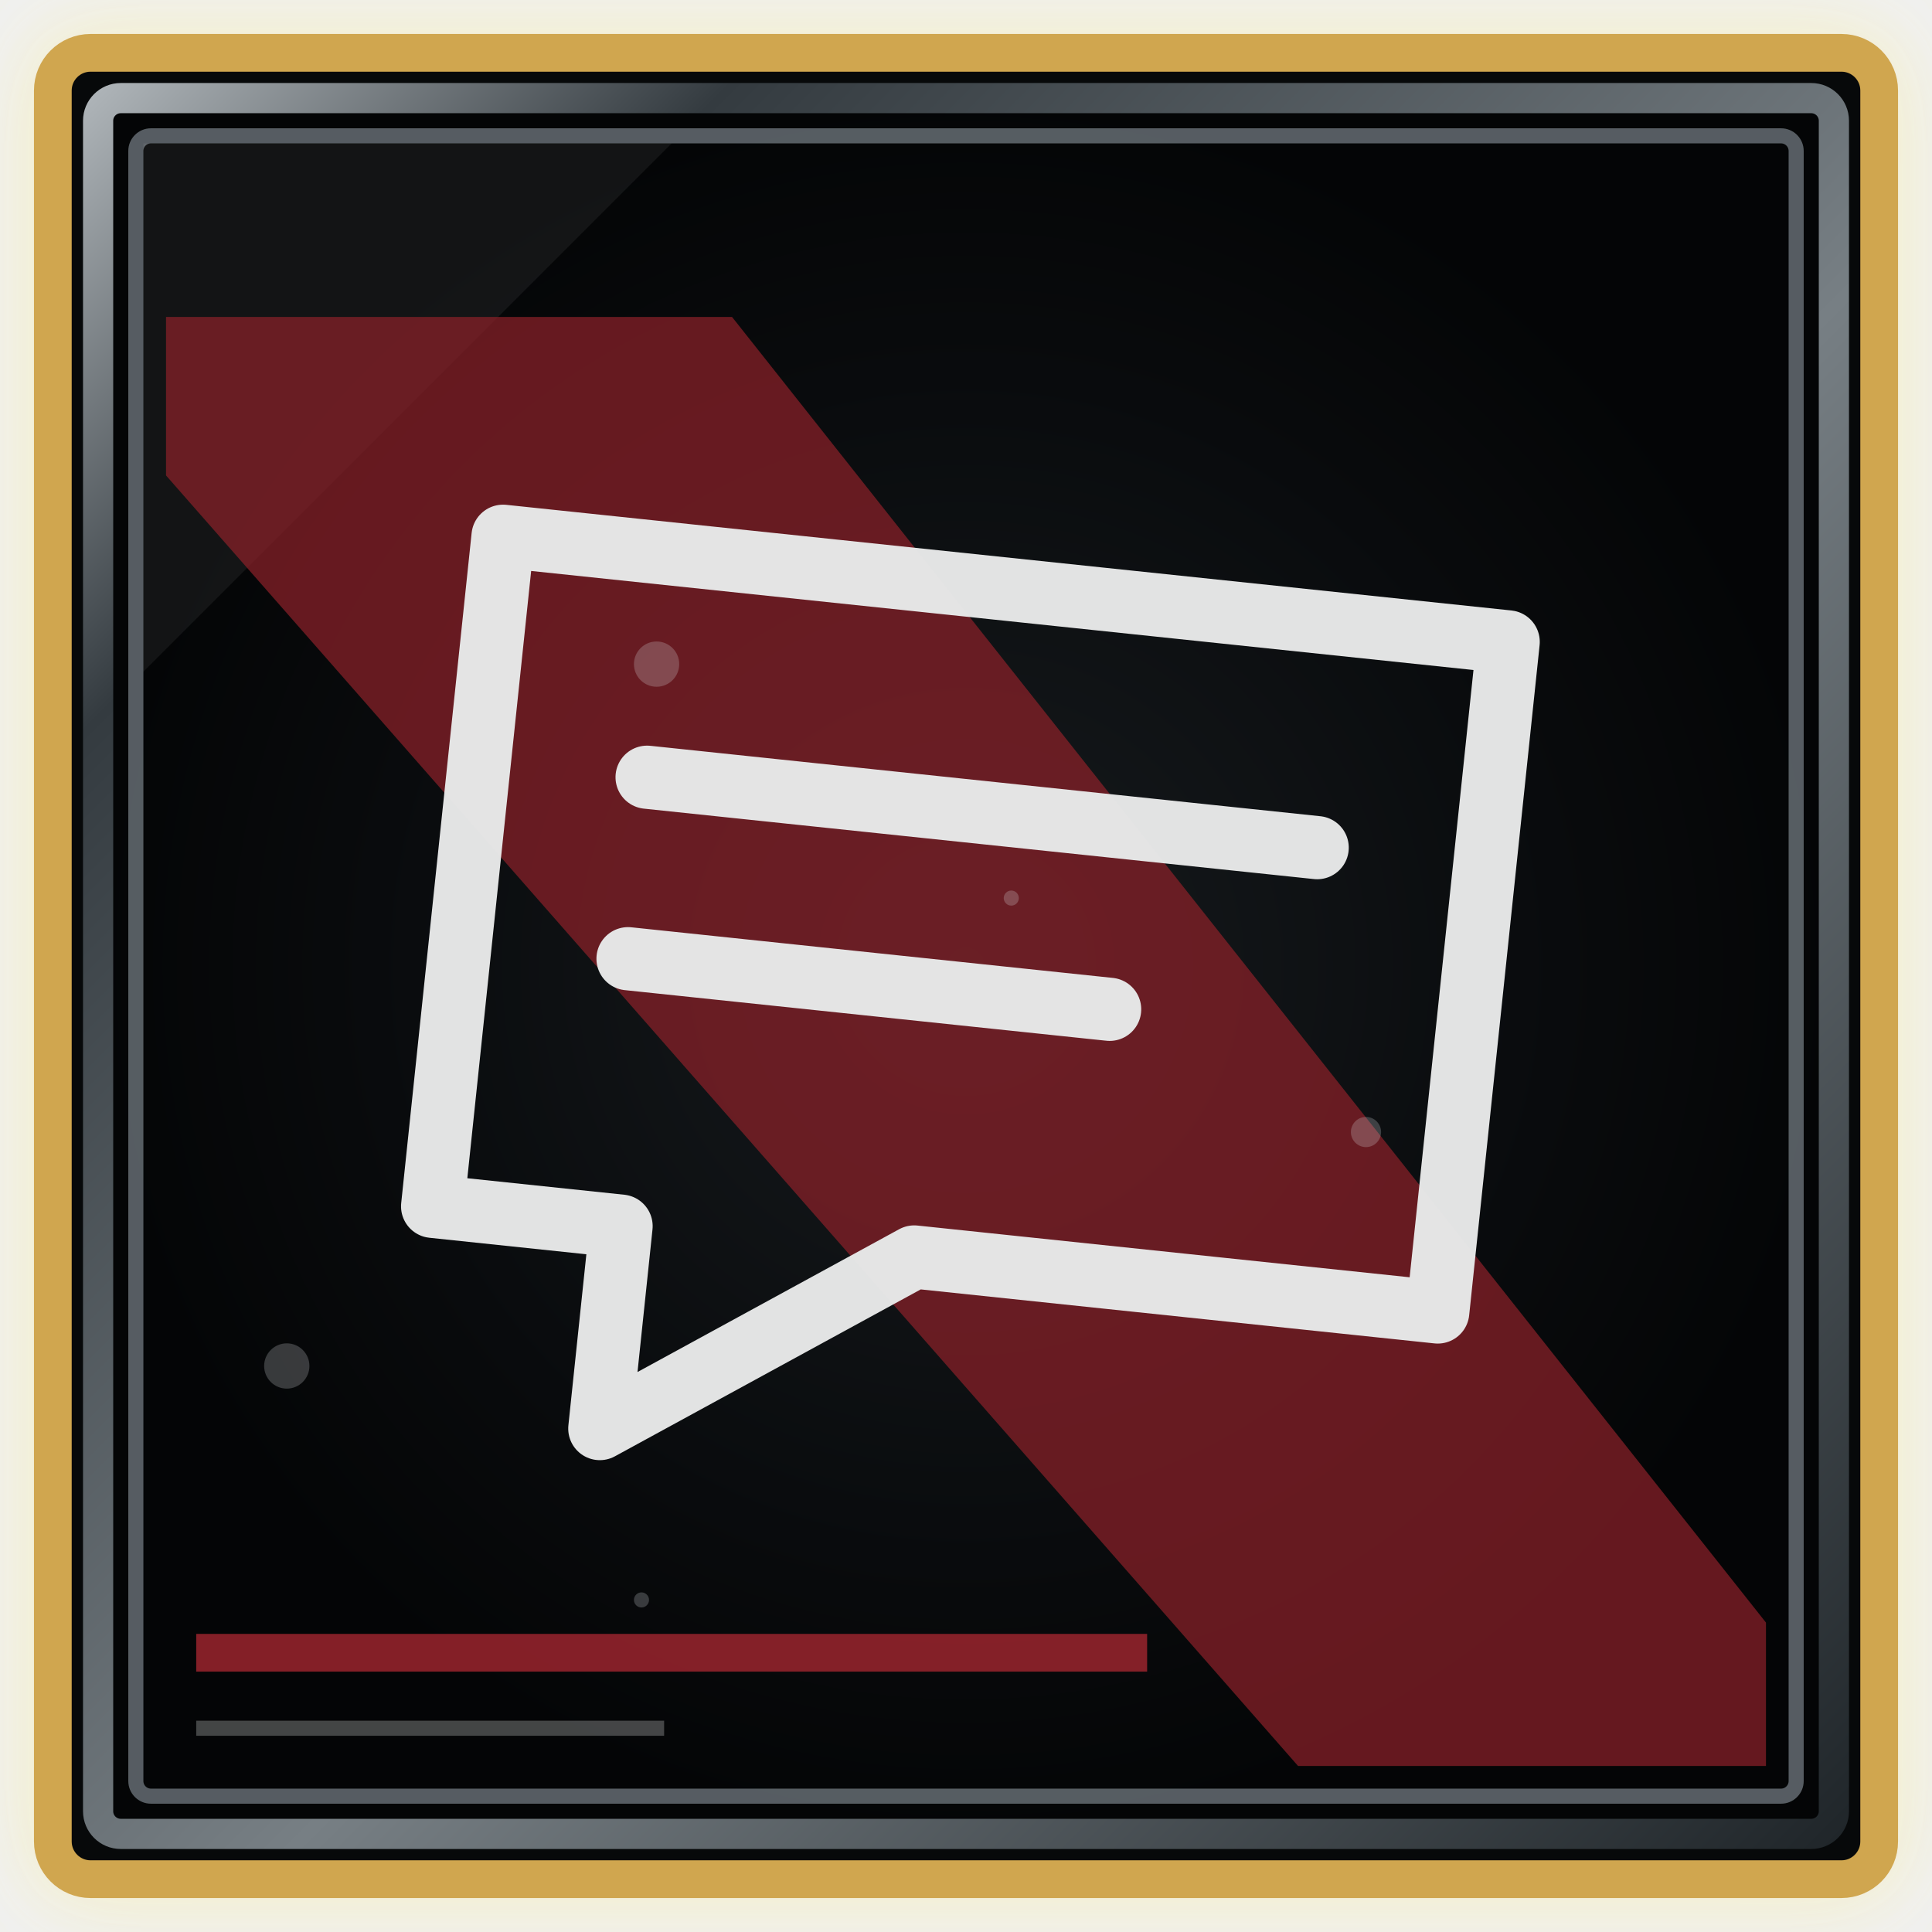
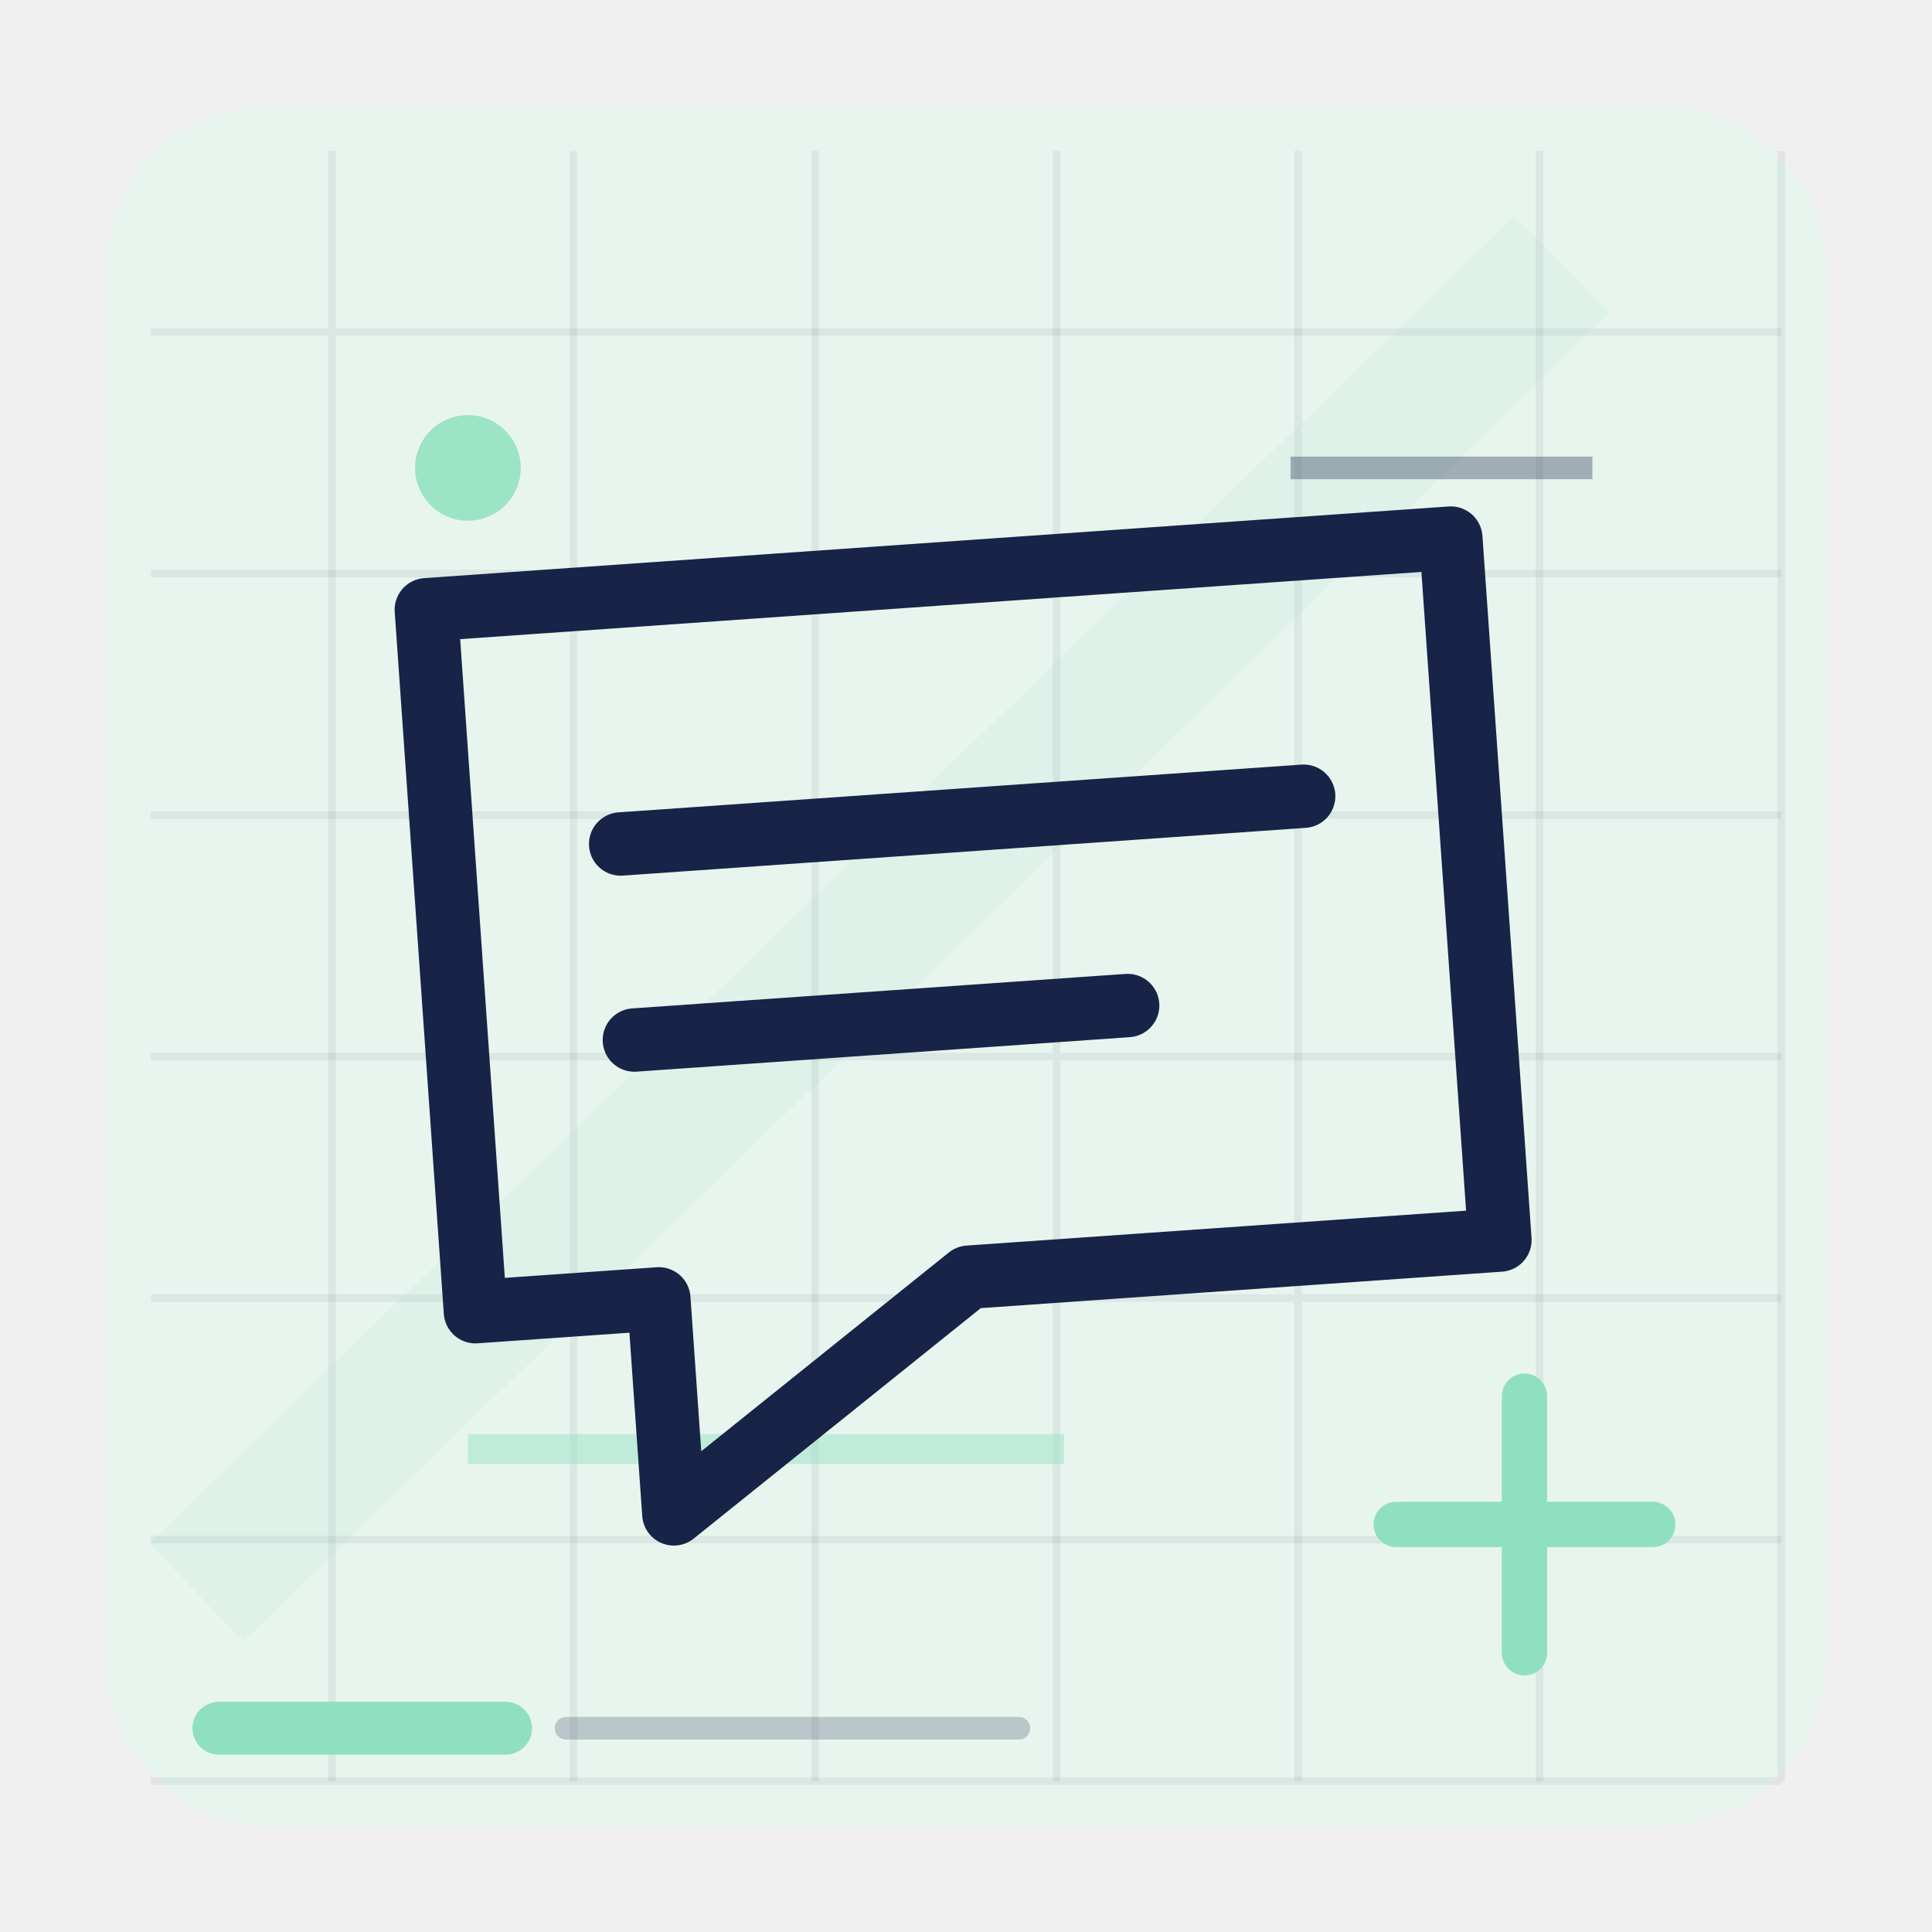
<svg xmlns="http://www.w3.org/2000/svg" width="256" height="256" viewBox="0 0 256 256">
-   <defs>
-     <filter id="gold74" x="-45%" y="-45%" width="190%" height="190%">
-       <feGaussianBlur stdDeviation="6" result="b" />
-       <feColorMatrix in="b" type="matrix" values="1 0 0 0 .77  0 1 0 0 .48  0 0 1 0 .10  0 0 0 .65 0" />
-     </filter>
-     <linearGradient id="steel74" x1="0" y1="0" x2="1" y2="1">
-       <stop stop-color="#aeb4b8" />
-       <stop offset=".18" stop-color="#343b40" />
-       <stop offset=".56" stop-color="#777f84" />
-       <stop offset="1" stop-color="#20262a" />
-     </linearGradient>
-     <radialGradient id="v74">
-       <stop stop-color="#171b1e" />
-       <stop offset=".68" stop-color="#090b0d" />
-       <stop offset="1" stop-color="#040506" />
-     </radialGradient>
-   </defs>
-   <rect x="8" y="8" width="240" height="240" rx="5" fill="none" stroke="#d0a64f" stroke-width="6" filter="url(#gold74)" opacity=".88" />
-   <rect x="7" y="7" width="242" height="242" rx="5" fill="#07090a" stroke="#d0a64f" stroke-width="5" />
-   <rect x="13" y="13" width="230" height="230" rx="3" fill="url(#v74)" stroke="url(#steel74)" stroke-width="4" />
-   <rect x="18" y="18" width="220" height="220" rx="2" fill="none" stroke="#727a80" stroke-width="2" opacity=".75" />
-   <path d="M19 19h70L19 89Z" fill="#ffffff" opacity=".06" />
-   <path d="M22 42h75l137 173v19h-62L22 63Z" fill="#8b2028" opacity=".72" />
-   <circle cx="87" cy="88" r="3" fill="#d8dde0" opacity=".24" />
-   <circle cx="134" cy="119" r="1" fill="#d8dde0" opacity=".24" />
-   <circle cx="181" cy="150" r="2" fill="#d8dde0" opacity=".24" />
-   <circle cx="38" cy="181" r="3" fill="#d8dde0" opacity=".24" />
-   <circle cx="85" cy="212" r="1" fill="#d8dde0" opacity=".24" />
-   <g transform="translate(8.96 8.96) scale(0.930) rotate(6 128 128)" fill="none" stroke="#e7e8e8" stroke-width="9" stroke-linecap="round" stroke-linejoin="round" opacity=".98">
-     <path d="M56 74h144v96h-75l-42 29v-29H56Z" />
-     <path d="M80 106h96M80 132h69" />
+   <rect x="14" y="14" width="228" height="228" rx="22" fill="#E8F5EE" />
+   <path d="M44 20v216M20 44h216" stroke="#172447" stroke-width="1" opacity=".07" />
+   <path d="M76 20v216M20 76h216" stroke="#172447" stroke-width="1" opacity=".07" />
+   <path d="M108 20v216M20 108h216" stroke="#172447" stroke-width="1" opacity=".07" />
+   <path d="M140 20v216M20 140h216" stroke="#172447" stroke-width="1" opacity=".07" />
+   <path d="M172 20v216M20 172h216" stroke="#172447" stroke-width="1" opacity=".07" />
+   <path d="M204 20v216M20 204h216" stroke="#172447" stroke-width="1" opacity=".07" />
+   <path d="M236 20v216M20 236h216" stroke="#172447" stroke-width="1" opacity=".07" />
+   <path d="M26 211 207 35" stroke="#8FE0C0" stroke-width="18" opacity=".12" />
+   <circle cx="62" cy="62" r="7" fill="#8FE0C0" opacity=".85" />
+   <path d="M171 62h40" stroke="#172447" stroke-width="3" opacity=".34" />
+   <path d="M62 192h79" stroke="#8FE0C0" stroke-width="4" opacity=".45" />
+   <g transform="translate(20.48 20.48) scale(0.840) rotate(-4 128 128)" fill="none" stroke="#172447" stroke-width="10" stroke-linecap="round" stroke-linejoin="round">
+     <path d="M47 66h162v111h-84l-49 34v-34H47Z" />
+     <path d="M75 105h108M75 136h78" />
  </g>
-   <path d="M26 219h126" stroke="#a4252f" stroke-width="5" opacity=".8" />
-   <path d="M26 229h62" stroke="#e7e8e8" stroke-width="2" opacity=".28" />
+   <path d="M185 202h34M202 185v34" stroke="#8FE0C0" stroke-width="6" stroke-linecap="round" />
+   <path d="M29 229h38" stroke="#8FE0C0" stroke-width="7" stroke-linecap="round" />
+   <path d="M75 229h60" stroke="#172447" stroke-width="3" opacity=".22" stroke-linecap="round" />
</svg>
